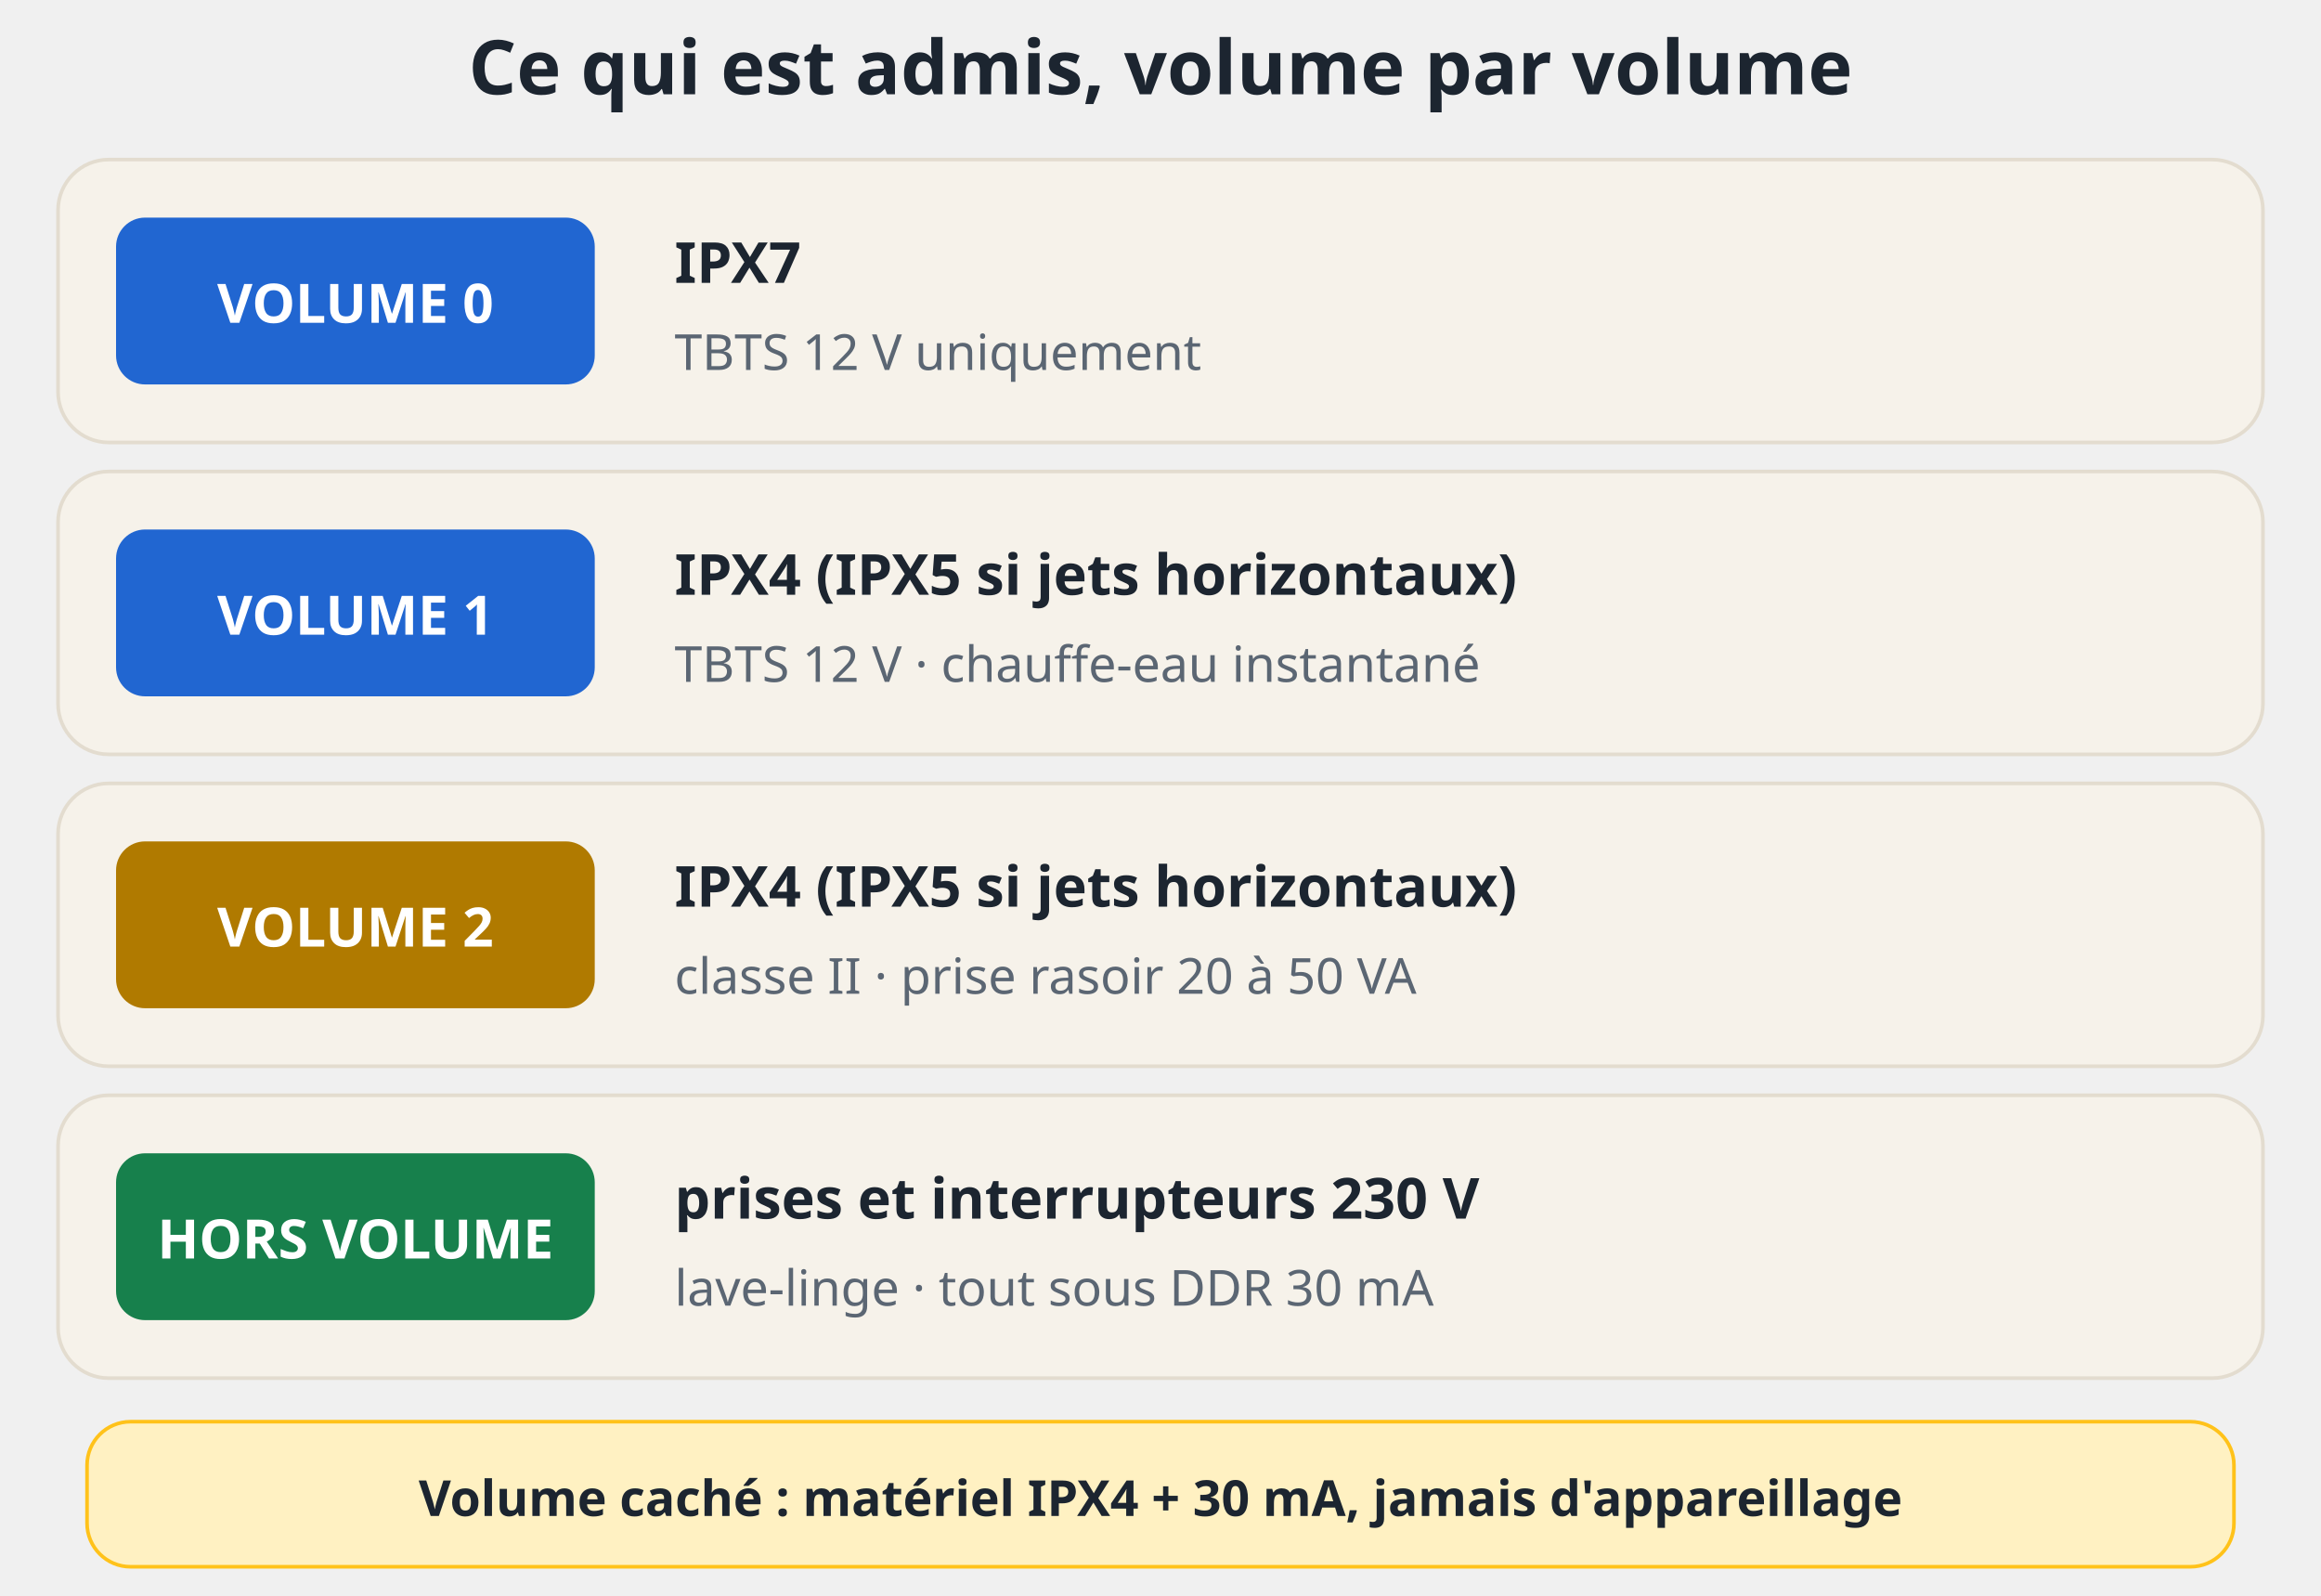
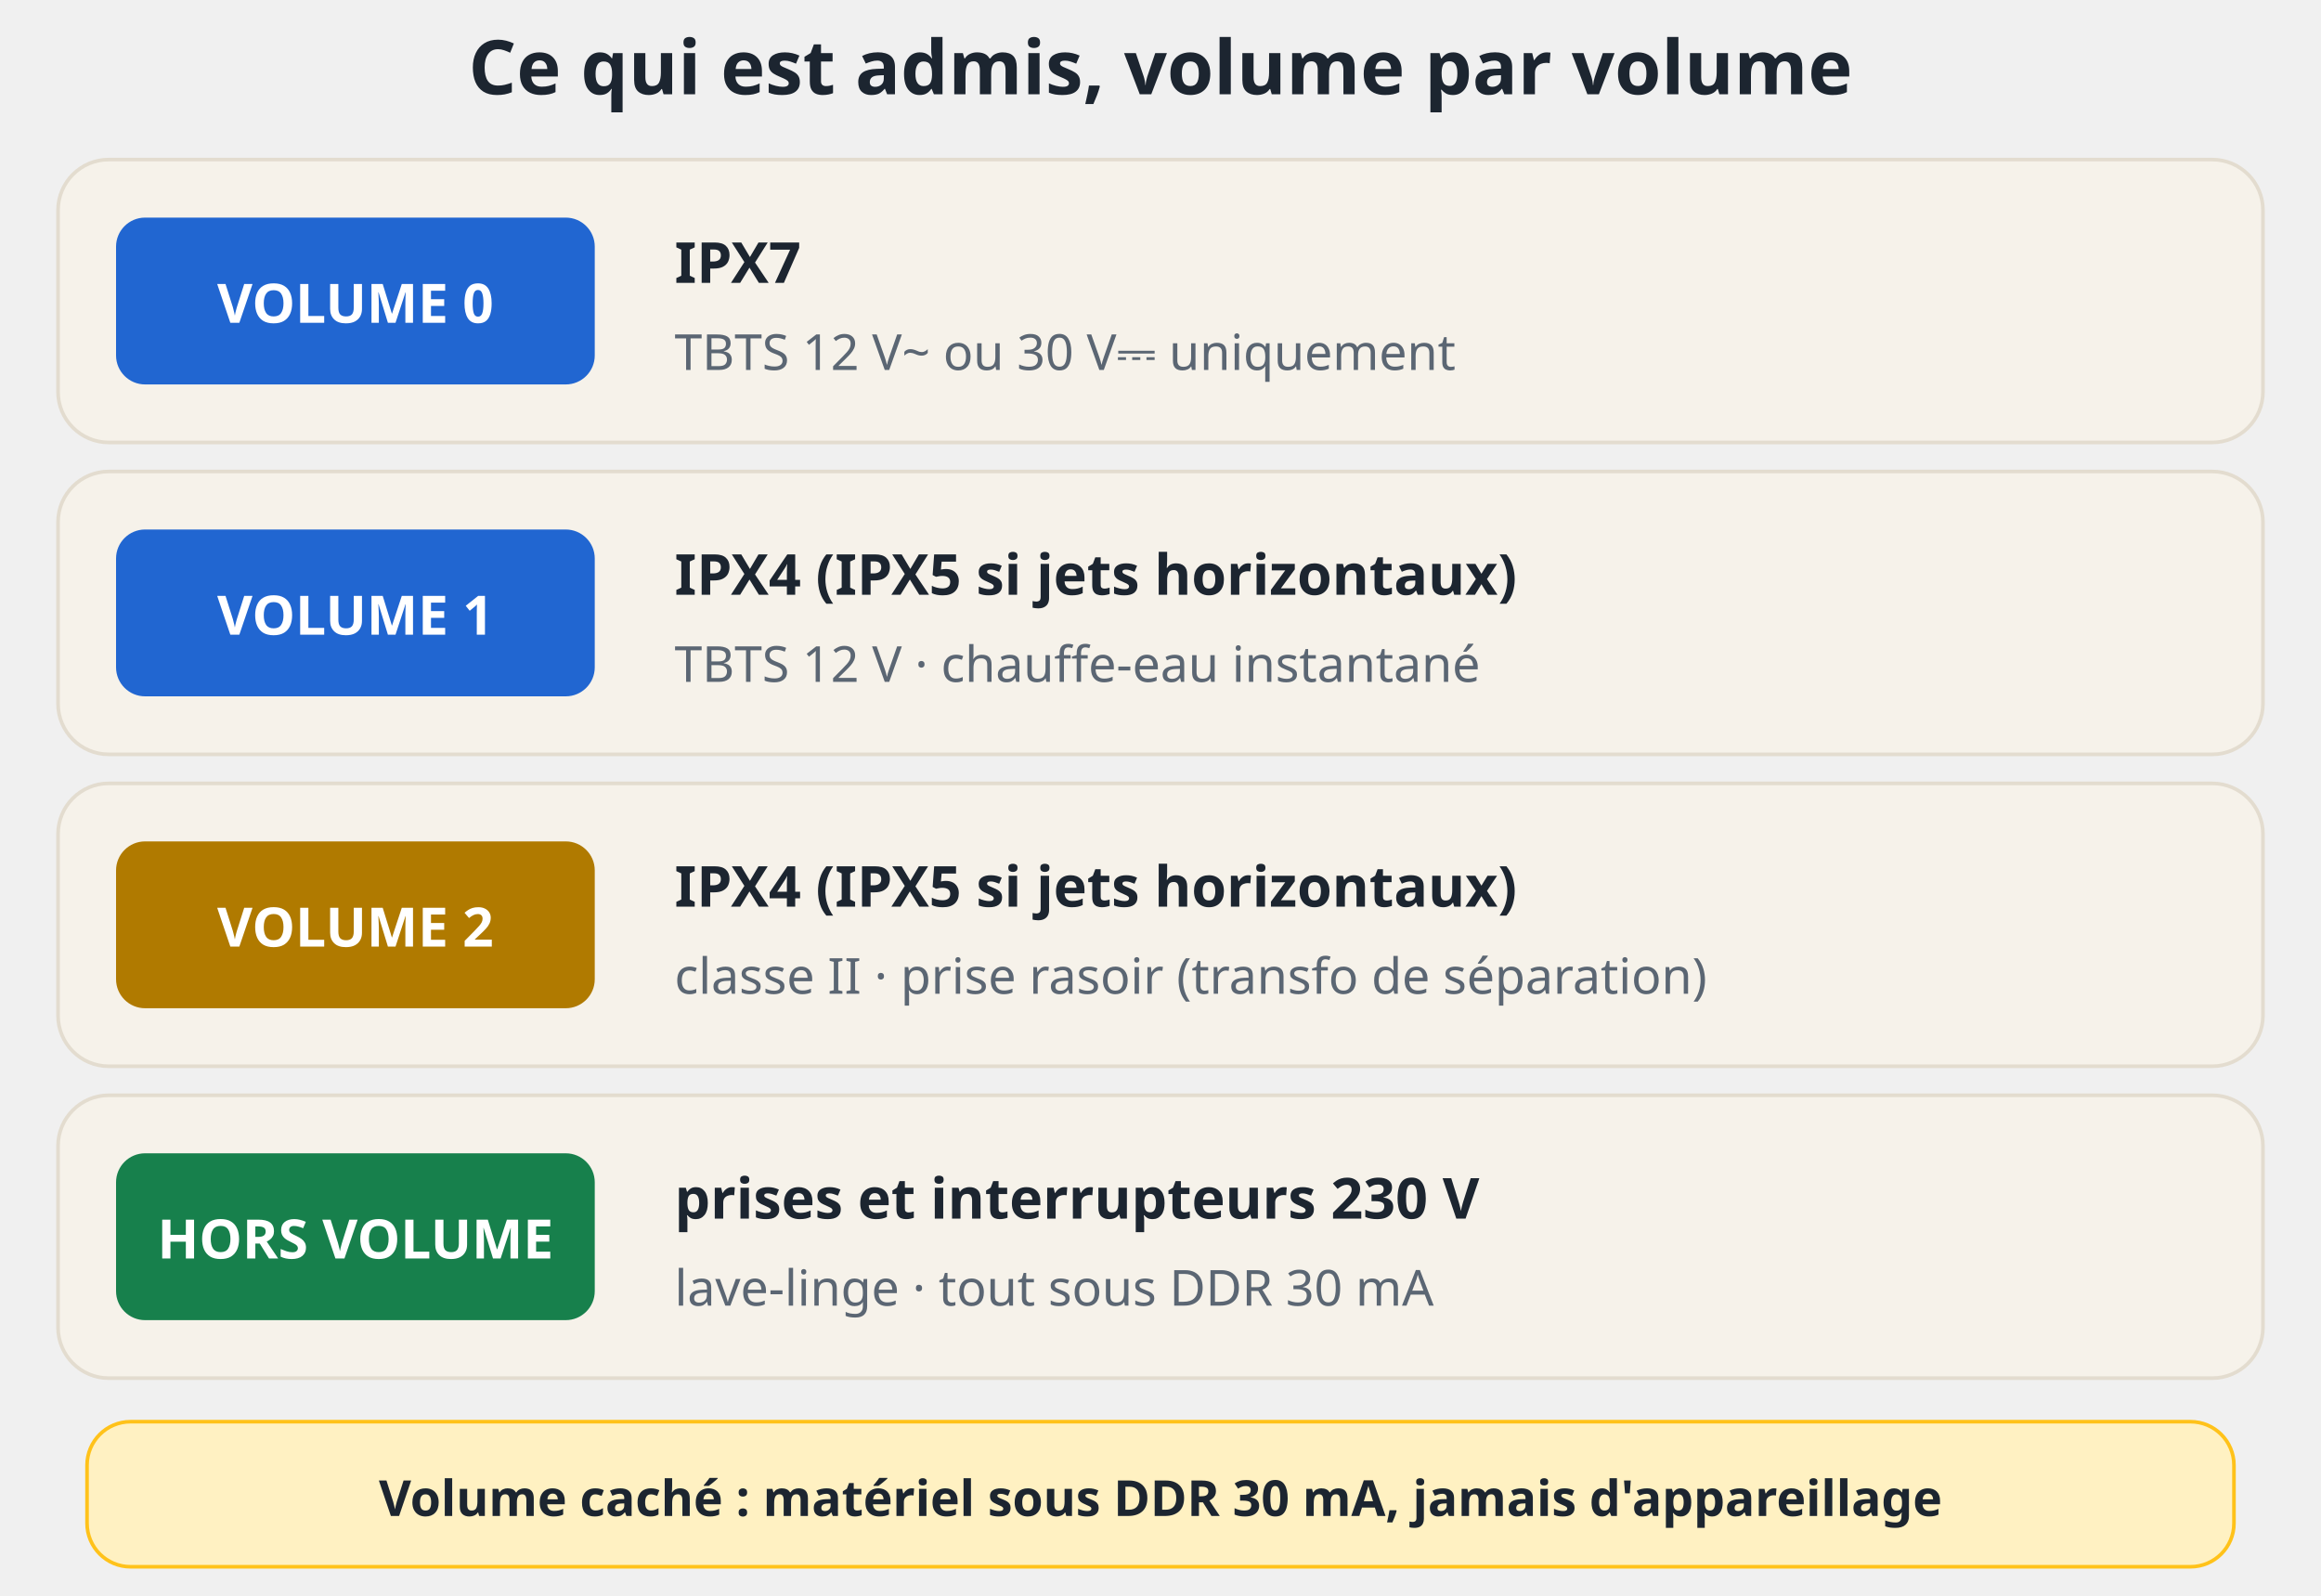
- <svg xmlns="http://www.w3.org/2000/svg" viewBox="0 0 640 440" font-family="'Segoe UI',system-ui,sans-serif" role="img" aria-label="Matériel admis : volume 0, IPX7 et TBTS 12 V uniquement ; volume 1, IPX4, IPX5 si jets horizontaux, TBTS 12 V et chauffe-eau instantané ; volume 2, IPX4, classe II, prise rasoir de 20 à 50 VA ; hors volume, prises et interrupteurs 230 V, lave-linge, tout sous différentiel 30 mA">
+ <svg xmlns="http://www.w3.org/2000/svg" viewBox="0 0 640 440" font-family="'Segoe UI',system-ui,sans-serif" role="img" aria-label="Matériel admis : volume 0, IPX7 et TBTS 12 V en alternatif ou 30 V en continu lisse uniquement ; volume 1, IPX4, IPX5 si jets horizontaux, TBTS 12 V et chauffe-eau instantané ; volume 2, IPX4, classe II, prise rasoir à transformateur de séparation ; volume caché, matériel sous différentiel 30 mA, jamais d'appareillage ; hors volume, prises et interrupteurs 230 V, lave-linge, tout sous différentiel 30 mA">
  <defs>
    <linearGradient id="corps" x1="0" y1="0" x2="1" y2="0">
      <stop offset="0" stop-color="#eef0f2" />
      <stop offset=".5" stop-color="#fdfdfd" />
      <stop offset="1" stop-color="#dfe2e6" />
    </linearGradient>
    <linearGradient id="nez" x1="0" y1="0" x2="0" y2="1">
      <stop offset="0" stop-color="#ffffff" />
      <stop offset="1" stop-color="#e9ebee" />
    </linearGradient>
    <linearGradient id="manette" x1="0" y1="0" x2="0" y2="1">
      <stop offset="0" stop-color="#4a5058" />
      <stop offset="1" stop-color="#23272c" />
    </linearGradient>
    <radialGradient id="vis" cx=".4" cy=".35" r=".7">
      <stop offset="0" stop-color="#f1f2f4" />
      <stop offset="1" stop-color="#8d949c" />
    </radialGradient>
    <linearGradient id="cuivreH" x1="0" y1="0" x2="0" y2="1">
      <stop offset="0" stop-color="#f0b77a" />
      <stop offset=".5" stop-color="#c9782f" />
      <stop offset="1" stop-color="#8f4f17" />
    </linearGradient>
    <linearGradient id="cuivreV" x1="0" y1="0" x2="1" y2="0">
      <stop offset="0" stop-color="#8f4f17" />
      <stop offset=".45" stop-color="#f0b77a" />
      <stop offset="1" stop-color="#9a5a1f" />
    </linearGradient>
    <linearGradient id="acierH" x1="0" y1="0" x2="0" y2="1">
      <stop offset="0" stop-color="#f4f5f7" />
      <stop offset=".5" stop-color="#aab1b9" />
      <stop offset="1" stop-color="#7d858e" />
    </linearGradient>
    <linearGradient id="cylH" x1="0" y1="0" x2="0" y2="1">
      <stop offset="0" stop-color="#d9dde1" />
      <stop offset=".35" stop-color="#ffffff" />
      <stop offset="1" stop-color="#c3c8ce" />
    </linearGradient>
    <linearGradient id="gaineV" x1="0" y1="0" x2="1" y2="0">
      <stop offset="0" stop-color="#a81d1d" />
      <stop offset=".4" stop-color="#ef4a4a" />
      <stop offset="1" stop-color="#b02020" />
    </linearGradient>
    <linearGradient id="chaud" x1="0" y1="0" x2="1" y2="0">
      <stop offset="0" stop-color="#3a3f46" />
      <stop offset=".5" stop-color="#e8590c" />
      <stop offset="1" stop-color="#ff3b1f" />
    </linearGradient>
    <linearGradient id="icta" x1="0" y1="0" x2="0" y2="1">
      <stop offset="0" stop-color="#8d949c" />
      <stop offset=".3" stop-color="#dfe3e7" />
      <stop offset="1" stop-color="#6b727a" />
    </linearGradient>
    <linearGradient id="tpc" x1="0" y1="0" x2="0" y2="1">
      <stop offset="0" stop-color="#b02020" />
      <stop offset=".3" stop-color="#ff6b5e" />
      <stop offset="1" stop-color="#8e1414" />
    </linearGradient>
    <linearGradient id="irl" x1="0" y1="0" x2="0" y2="1">
      <stop offset="0" stop-color="#aab1b9" />
      <stop offset=".3" stop-color="#f1f3f5" />
      <stop offset="1" stop-color="#8d949c" />
    </linearGradient>
    <linearGradient id="terre" x1="0" y1="0" x2="0" y2="1">
      <stop offset="0" stop-color="#c9a877" />
      <stop offset="1" stop-color="#a98557" />
    </linearGradient>
    <pattern id="vj" width="16" height="16" patternUnits="userSpaceOnUse" patternTransform="rotate(35)">
      <rect width="16" height="16" fill="#2e9e4f" />
      <rect width="7" height="16" fill="#f2d21a" />
    </pattern>
    <filter id="ombre" x="-15%" y="-15%" width="130%" height="140%">
      <feDropShadow dx="0" dy="4" stdDeviation="4" flood-color="#1b2430" flood-opacity=".25" />
    </filter>
    <g id="borne">
      <rect x="-12" y="-12" width="24" height="24" rx="4" fill="#2b3036" />
      <circle r="8" fill="url(#vis)" />
      <rect x="-6" y="-1.2" width="12" height="2.4" rx="1" fill="#5a616a" transform="rotate(-25)" />
    </g>
    <linearGradient id="cellule" x1="0" y1="0" x2="1" y2="1">
      <stop offset="0" stop-color="#2b4a8a" />
      <stop offset="1" stop-color="#16285a" />
    </linearGradient>
    <linearGradient id="cuve" x1="0" y1="0" x2="0" y2="1">
      <stop offset="0" stop-color="#ff6b5e" />
      <stop offset=".55" stop-color="#ffb3a0" />
      <stop offset="1" stop-color="#7fb8f0" />
    </linearGradient>
  </defs>
  <text x="320.0" y="26" text-anchor="middle" font-size="20.8" font-weight="800" fill="#1c2530">Ce qui est admis, volume par volume</text>
  <rect x="16" y="44" width="608" height="78" rx="14" fill="#f6f2ea" stroke="#e3dccf" />
  <rect x="32" y="60" width="132" height="46" rx="8" fill="#2166d1" />
  <text x="98" y="89" text-anchor="middle" font-size="15.0" font-weight="800" fill="#fff">VOLUME 0</text>
  <text x="186" y="78" text-anchor="start" font-size="15.6" font-weight="800" fill="#1c2530">IPX7</text>
-   <text x="186" y="102" text-anchor="start" font-size="13.7" font-weight="500" fill="#5b6673">TBTS 12 V uniquement</text>
+   <text x="186" y="102" text-anchor="start" font-size="13.7" font-weight="500" fill="#5b6673">TBTS 12 V~ ou 30 V⎓ uniquement</text>
  <rect x="16" y="130" width="608" height="78" rx="14" fill="#f6f2ea" stroke="#e3dccf" />
  <rect x="32" y="146" width="132" height="46" rx="8" fill="#2166d1" />
  <text x="98" y="175" text-anchor="middle" font-size="15.0" font-weight="800" fill="#fff">VOLUME 1</text>
  <text x="186" y="164" text-anchor="start" font-size="15.6" font-weight="800" fill="#1c2530">IPX4 (IPX5 si jets horizontaux)</text>
  <text x="186" y="188" text-anchor="start" font-size="13.7" font-weight="500" fill="#5b6673">TBTS 12 V · chauffe-eau instantané</text>
  <rect x="16" y="216" width="608" height="78" rx="14" fill="#f6f2ea" stroke="#e3dccf" />
  <rect x="32" y="232" width="132" height="46" rx="8" fill="#b07a00" />
  <text x="98" y="261" text-anchor="middle" font-size="15.0" font-weight="800" fill="#fff">VOLUME 2</text>
  <text x="186" y="250" text-anchor="start" font-size="15.6" font-weight="800" fill="#1c2530">IPX4 (IPX5 si jets horizontaux)</text>
-   <text x="186" y="274" text-anchor="start" font-size="13.7" font-weight="500" fill="#5b6673">classe II · prise rasoir 20 à 50 VA</text>
+   <text x="186" y="274" text-anchor="start" font-size="13.7" font-weight="500" fill="#5b6673">classe II · prise rasoir (transfo de séparation)</text>
  <rect x="16" y="302" width="608" height="78" rx="14" fill="#f6f2ea" stroke="#e3dccf" />
  <rect x="32" y="318" width="132" height="46" rx="8" fill="#17804c" />
  <text x="98" y="347" text-anchor="middle" font-size="15.0" font-weight="800" fill="#fff">HORS VOLUME</text>
  <text x="186" y="336" text-anchor="start" font-size="15.6" font-weight="800" fill="#1c2530">prises et interrupteurs 230 V</text>
  <text x="186" y="360" text-anchor="start" font-size="13.7" font-weight="500" fill="#5b6673">lave-linge · tout sous DDR 30 mA</text>
  <rect x="24" y="392" width="592" height="40" rx="12" fill="#fff1c2" stroke="#ffc21a" />
-   <text x="320" y="418.0" text-anchor="middle" font-size="13.7" font-weight="800" fill="#1c2530">Volume caché : matériel IPX4 + 30 mA, jamais d'appareillage</text>
+   <text x="320" y="418.0" text-anchor="middle" font-size="13.7" font-weight="800" fill="#1c2530">Volume caché : matériel sous DDR 30 mA, jamais d'appareillage</text>
</svg>
